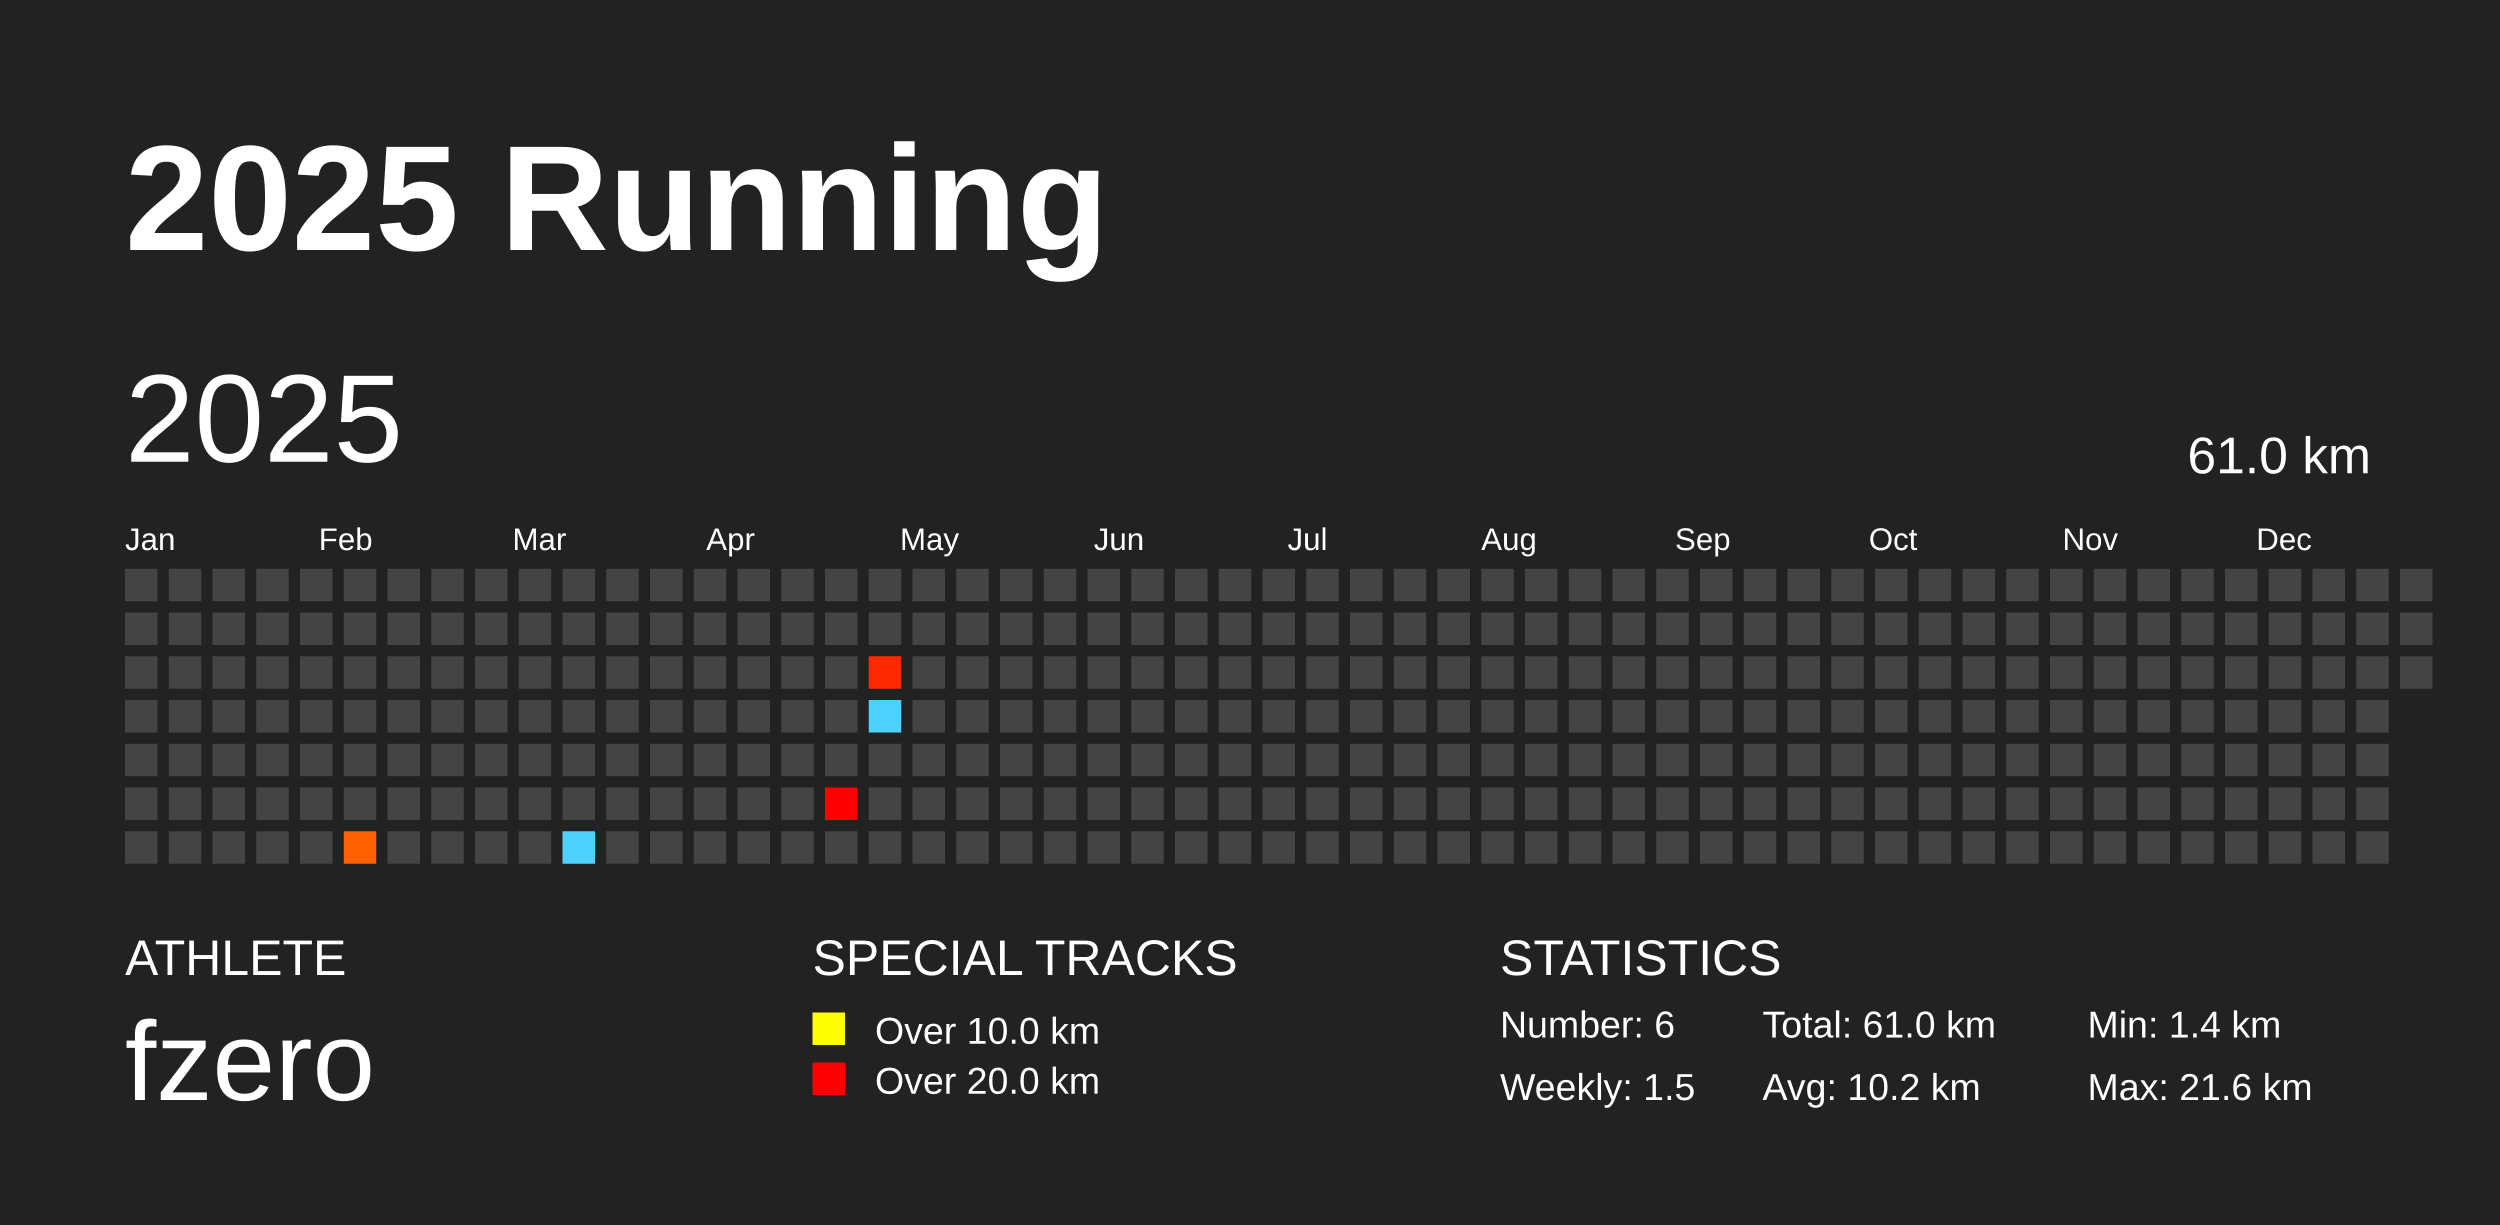
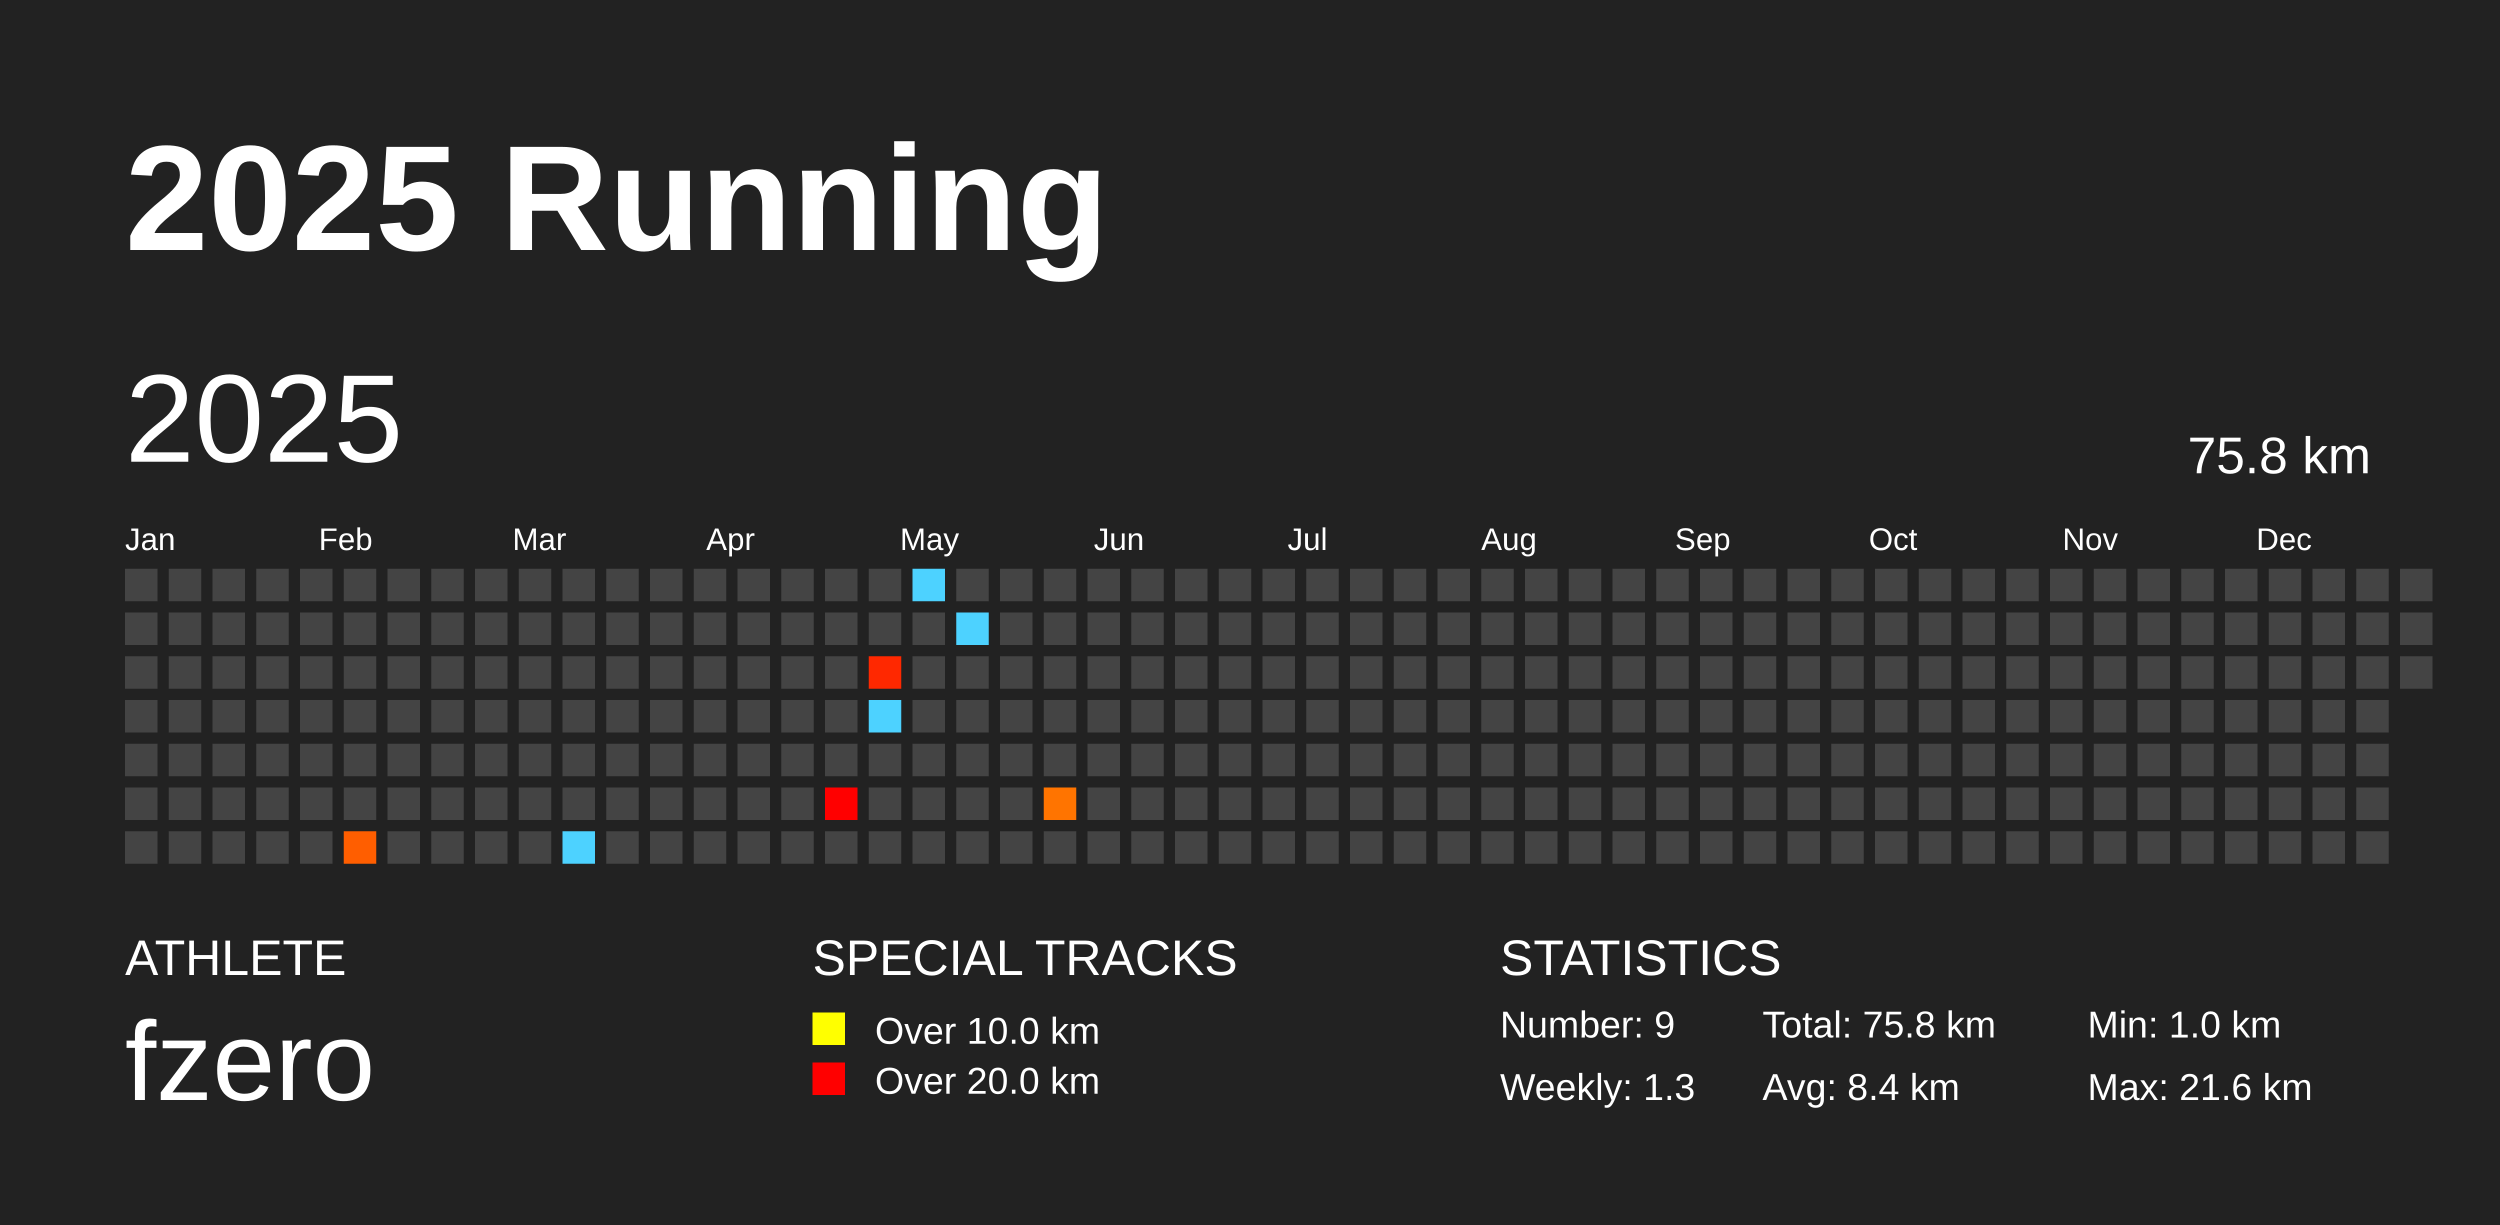
<svg xmlns="http://www.w3.org/2000/svg" baseProfile="full" height="98mm" version="1.1" viewBox="0,0,200,98" width="200mm">
  <defs />
  <rect fill="#222222" height="98" width="200" x="0" y="0" />
  <text fill="#FFFFFF" style="font-size:12px; font-family:Arial; font-weight:bold;" x="10" y="20">2025 Running</text>
  <text fill="#FFFFFF" style="font-size:4px; font-family:Arial" x="10" y="78">ATHLETE</text>
  <text fill="#FFFFFF" style="font-size:9px; font-family:Arial" x="10" y="88">fzero</text>
  <text fill="#FFFFFF" style="font-size:4px; font-family:Arial" x="65" y="78">SPECIAL TRACKS</text>
  <rect fill="yellow" height="2.6" width="2.6" x="65" y="81" />
  <text fill="#FFFFFF" style="font-size:3px; font-family:Arial" x="70" y="83.5">Over 10.0 km</text>
  <rect fill="red" height="2.6" width="2.6" x="65" y="85" />
  <text fill="#FFFFFF" style="font-size:3px; font-family:Arial" x="70" y="87.5">Over 20.0 km</text>
  <text fill="#FFFFFF" style="font-size:4px; font-family:Arial" x="120" y="78">STATISTICS</text>
-   <text fill="#FFFFFF" style="font-size:3px; font-family:Arial" x="120" y="83">Number: 6</text>
-   <text fill="#FFFFFF" style="font-size:3px; font-family:Arial" x="120" y="88">Weekly: 1.5</text>
-   <text fill="#FFFFFF" style="font-size:3px; font-family:Arial" x="141" y="83">Total: 61.0 km</text>
-   <text fill="#FFFFFF" style="font-size:3px; font-family:Arial" x="141" y="88">Avg: 10.2 km</text>
-   <text fill="#FFFFFF" style="font-size:3px; font-family:Arial" x="167" y="83">Min: 1.4 km</text>
+   <text fill="#FFFFFF" style="font-size:3px; font-family:Arial" x="120" y="83">Number: 9</text>
+   <text fill="#FFFFFF" style="font-size:3px; font-family:Arial" x="120" y="88">Weekly: 1.3</text>
+   <text fill="#FFFFFF" style="font-size:3px; font-family:Arial" x="141" y="83">Total: 75.8 km</text>
+   <text fill="#FFFFFF" style="font-size:3px; font-family:Arial" x="141" y="88">Avg: 8.4 km</text>
+   <text fill="#FFFFFF" style="font-size:3px; font-family:Arial" x="167" y="83">Min: 1.0 km</text>
  <text fill="#FFFFFF" style="font-size:3px; font-family:Arial" x="167" y="88">Max: 21.6 km</text>
  <text dominant-baseline="hanging" fill="#FFFFFF" style="font-size:10.0px; font-family:Arial;" x="10" y="30">2025</text>
-   <text dominant-baseline="hanging" fill="#FFFFFF" style="font-size:4.125px; font-family:Arial;" x="175" y="35">61.0 km</text>
+   <text dominant-baseline="hanging" fill="#FFFFFF" style="font-size:4.125px; font-family:Arial;" x="175" y="35">75.8 km</text>
  <text fill="#FFFFFF" style="font-size:2.5px; font-family:Arial" x="10.0" y="44">Jan</text>
  <text fill="#FFFFFF" style="font-size:2.5px; font-family:Arial" x="25.5" y="44">Feb</text>
  <text fill="#FFFFFF" style="font-size:2.5px; font-family:Arial" x="41.0" y="44">Mar</text>
  <text fill="#FFFFFF" style="font-size:2.5px; font-family:Arial" x="56.5" y="44">Apr</text>
  <text fill="#FFFFFF" style="font-size:2.5px; font-family:Arial" x="72.0" y="44">May</text>
  <text fill="#FFFFFF" style="font-size:2.5px; font-family:Arial" x="87.5" y="44">Jun</text>
  <text fill="#FFFFFF" style="font-size:2.5px; font-family:Arial" x="103.0" y="44">Jul</text>
  <text fill="#FFFFFF" style="font-size:2.5px; font-family:Arial" x="118.5" y="44">Aug</text>
  <text fill="#FFFFFF" style="font-size:2.5px; font-family:Arial" x="134.0" y="44">Sep</text>
  <text fill="#FFFFFF" style="font-size:2.5px; font-family:Arial" x="149.5" y="44">Oct</text>
  <text fill="#FFFFFF" style="font-size:2.5px; font-family:Arial" x="165.0" y="44">Nov</text>
  <text fill="#FFFFFF" style="font-size:2.5px; font-family:Arial" x="180.5" y="44">Dec</text>
  <rect fill="#444444" height="2.6" width="2.6" x="10.0" y="45.5" />
  <rect fill="#444444" height="2.6" width="2.6" x="10.0" y="49.0" />
  <rect fill="#444444" height="2.6" width="2.6" x="10.0" y="52.5" />
  <rect fill="#444444" height="2.6" width="2.6" x="10.0" y="56.0" />
  <rect fill="#444444" height="2.6" width="2.6" x="10.0" y="59.5" />
  <rect fill="#444444" height="2.6" width="2.6" x="10.0" y="63.0" />
  <rect fill="#444444" height="2.6" width="2.6" x="10.0" y="66.5" />
  <rect fill="#444444" height="2.6" width="2.6" x="13.5" y="45.5" />
  <rect fill="#444444" height="2.6" width="2.6" x="13.5" y="49.0" />
  <rect fill="#444444" height="2.6" width="2.6" x="13.5" y="52.5" />
  <rect fill="#444444" height="2.6" width="2.6" x="13.5" y="56.0" />
  <rect fill="#444444" height="2.6" width="2.6" x="13.5" y="59.5" />
  <rect fill="#444444" height="2.6" width="2.6" x="13.5" y="63.0" />
  <rect fill="#444444" height="2.6" width="2.6" x="13.5" y="66.5" />
  <rect fill="#444444" height="2.6" width="2.6" x="17.0" y="45.5" />
  <rect fill="#444444" height="2.6" width="2.6" x="17.0" y="49.0" />
  <rect fill="#444444" height="2.6" width="2.6" x="17.0" y="52.5" />
  <rect fill="#444444" height="2.6" width="2.6" x="17.0" y="56.0" />
  <rect fill="#444444" height="2.6" width="2.6" x="17.0" y="59.5" />
  <rect fill="#444444" height="2.6" width="2.6" x="17.0" y="63.0" />
  <rect fill="#444444" height="2.6" width="2.6" x="17.0" y="66.5" />
  <rect fill="#444444" height="2.6" width="2.6" x="20.5" y="45.5" />
  <rect fill="#444444" height="2.6" width="2.6" x="20.5" y="49.0" />
  <rect fill="#444444" height="2.6" width="2.6" x="20.5" y="52.5" />
  <rect fill="#444444" height="2.6" width="2.6" x="20.5" y="56.0" />
  <rect fill="#444444" height="2.6" width="2.6" x="20.5" y="59.5" />
  <rect fill="#444444" height="2.6" width="2.6" x="20.5" y="63.0" />
  <rect fill="#444444" height="2.6" width="2.6" x="20.5" y="66.5" />
  <rect fill="#444444" height="2.6" width="2.6" x="24.0" y="45.5" />
  <rect fill="#444444" height="2.6" width="2.6" x="24.0" y="49.0" />
  <rect fill="#444444" height="2.6" width="2.6" x="24.0" y="52.5" />
  <rect fill="#444444" height="2.6" width="2.6" x="24.0" y="56.0" />
  <rect fill="#444444" height="2.6" width="2.6" x="24.0" y="59.5" />
  <rect fill="#444444" height="2.6" width="2.6" x="24.0" y="63.0" />
  <rect fill="#444444" height="2.6" width="2.6" x="24.0" y="66.5" />
  <rect fill="#444444" height="2.6" width="2.6" x="27.5" y="45.5" />
  <rect fill="#444444" height="2.6" width="2.6" x="27.5" y="49.0" />
  <rect fill="#444444" height="2.6" width="2.6" x="27.5" y="52.5" />
  <rect fill="#444444" height="2.6" width="2.6" x="27.5" y="56.0" />
  <rect fill="#444444" height="2.6" width="2.6" x="27.5" y="59.5" />
  <rect fill="#444444" height="2.6" width="2.6" x="27.5" y="63.0" />
-   <rect fill="#ff6000" height="2.6" width="2.6" x="27.5" y="66.5" />
+   <rect fill="#ff5e00" height="2.6" width="2.6" x="27.5" y="66.5" />
  <rect fill="#444444" height="2.6" width="2.6" x="31.0" y="45.5" />
  <rect fill="#444444" height="2.6" width="2.6" x="31.0" y="49.0" />
  <rect fill="#444444" height="2.6" width="2.6" x="31.0" y="52.5" />
  <rect fill="#444444" height="2.6" width="2.6" x="31.0" y="56.0" />
  <rect fill="#444444" height="2.6" width="2.6" x="31.0" y="59.5" />
  <rect fill="#444444" height="2.6" width="2.6" x="31.0" y="63.0" />
  <rect fill="#444444" height="2.6" width="2.6" x="31.0" y="66.5" />
  <rect fill="#444444" height="2.6" width="2.6" x="34.5" y="45.5" />
  <rect fill="#444444" height="2.6" width="2.6" x="34.5" y="49.0" />
  <rect fill="#444444" height="2.6" width="2.6" x="34.5" y="52.5" />
  <rect fill="#444444" height="2.6" width="2.6" x="34.5" y="56.0" />
  <rect fill="#444444" height="2.6" width="2.6" x="34.5" y="59.5" />
  <rect fill="#444444" height="2.6" width="2.6" x="34.5" y="63.0" />
  <rect fill="#444444" height="2.6" width="2.6" x="34.5" y="66.5" />
  <rect fill="#444444" height="2.6" width="2.6" x="38.0" y="45.5" />
  <rect fill="#444444" height="2.6" width="2.6" x="38.0" y="49.0" />
  <rect fill="#444444" height="2.6" width="2.6" x="38.0" y="52.5" />
  <rect fill="#444444" height="2.6" width="2.6" x="38.0" y="56.0" />
  <rect fill="#444444" height="2.6" width="2.6" x="38.0" y="59.5" />
  <rect fill="#444444" height="2.6" width="2.6" x="38.0" y="63.0" />
  <rect fill="#444444" height="2.6" width="2.6" x="38.0" y="66.5" />
  <rect fill="#444444" height="2.6" width="2.6" x="41.5" y="45.5" />
  <rect fill="#444444" height="2.6" width="2.6" x="41.5" y="49.0" />
  <rect fill="#444444" height="2.6" width="2.6" x="41.5" y="52.5" />
  <rect fill="#444444" height="2.6" width="2.6" x="41.5" y="56.0" />
  <rect fill="#444444" height="2.6" width="2.6" x="41.5" y="59.5" />
  <rect fill="#444444" height="2.6" width="2.6" x="41.5" y="63.0" />
  <rect fill="#444444" height="2.6" width="2.6" x="41.5" y="66.5" />
  <rect fill="#444444" height="2.6" width="2.6" x="45.0" y="45.5" />
  <rect fill="#444444" height="2.6" width="2.6" x="45.0" y="49.0" />
  <rect fill="#444444" height="2.6" width="2.6" x="45.0" y="52.5" />
  <rect fill="#444444" height="2.6" width="2.6" x="45.0" y="56.0" />
  <rect fill="#444444" height="2.6" width="2.6" x="45.0" y="59.5" />
  <rect fill="#444444" height="2.6" width="2.6" x="45.0" y="63.0" />
  <rect fill="#4dd2ff" height="2.6" width="2.6" x="45.0" y="66.5" />
  <rect fill="#444444" height="2.6" width="2.6" x="48.5" y="45.5" />
  <rect fill="#444444" height="2.6" width="2.6" x="48.5" y="49.0" />
  <rect fill="#444444" height="2.6" width="2.6" x="48.5" y="52.5" />
  <rect fill="#444444" height="2.6" width="2.6" x="48.5" y="56.0" />
  <rect fill="#444444" height="2.6" width="2.6" x="48.5" y="59.5" />
  <rect fill="#444444" height="2.6" width="2.6" x="48.5" y="63.0" />
  <rect fill="#444444" height="2.6" width="2.6" x="48.5" y="66.5" />
  <rect fill="#444444" height="2.6" width="2.6" x="52.0" y="45.5" />
  <rect fill="#444444" height="2.6" width="2.6" x="52.0" y="49.0" />
  <rect fill="#444444" height="2.6" width="2.6" x="52.0" y="52.5" />
  <rect fill="#444444" height="2.6" width="2.6" x="52.0" y="56.0" />
  <rect fill="#444444" height="2.6" width="2.6" x="52.0" y="59.5" />
  <rect fill="#444444" height="2.6" width="2.6" x="52.0" y="63.0" />
  <rect fill="#444444" height="2.6" width="2.6" x="52.0" y="66.5" />
  <rect fill="#444444" height="2.6" width="2.6" x="55.5" y="45.5" />
  <rect fill="#444444" height="2.6" width="2.6" x="55.5" y="49.0" />
  <rect fill="#444444" height="2.6" width="2.6" x="55.5" y="52.5" />
  <rect fill="#444444" height="2.6" width="2.6" x="55.5" y="56.0" />
  <rect fill="#444444" height="2.6" width="2.6" x="55.5" y="59.5" />
  <rect fill="#444444" height="2.6" width="2.6" x="55.5" y="63.0" />
  <rect fill="#444444" height="2.6" width="2.6" x="55.5" y="66.5" />
  <rect fill="#444444" height="2.6" width="2.6" x="59.0" y="45.5" />
  <rect fill="#444444" height="2.6" width="2.6" x="59.0" y="49.0" />
  <rect fill="#444444" height="2.6" width="2.6" x="59.0" y="52.5" />
  <rect fill="#444444" height="2.6" width="2.6" x="59.0" y="56.0" />
  <rect fill="#444444" height="2.6" width="2.6" x="59.0" y="59.5" />
  <rect fill="#444444" height="2.6" width="2.6" x="59.0" y="63.0" />
  <rect fill="#444444" height="2.6" width="2.6" x="59.0" y="66.5" />
  <rect fill="#444444" height="2.6" width="2.6" x="62.5" y="45.5" />
  <rect fill="#444444" height="2.6" width="2.6" x="62.5" y="49.0" />
  <rect fill="#444444" height="2.6" width="2.6" x="62.5" y="52.5" />
  <rect fill="#444444" height="2.6" width="2.6" x="62.5" y="56.0" />
  <rect fill="#444444" height="2.6" width="2.6" x="62.5" y="59.5" />
  <rect fill="#444444" height="2.6" width="2.6" x="62.5" y="63.0" />
  <rect fill="#444444" height="2.6" width="2.6" x="62.5" y="66.5" />
  <rect fill="#444444" height="2.6" width="2.6" x="66.0" y="45.5" />
  <rect fill="#444444" height="2.6" width="2.6" x="66.0" y="49.0" />
  <rect fill="#444444" height="2.6" width="2.6" x="66.0" y="52.5" />
  <rect fill="#444444" height="2.6" width="2.6" x="66.0" y="56.0" />
  <rect fill="#444444" height="2.6" width="2.6" x="66.0" y="59.5" />
  <rect fill="red" height="2.6" width="2.6" x="66.0" y="63.0" />
  <rect fill="#444444" height="2.6" width="2.6" x="66.0" y="66.5" />
  <rect fill="#444444" height="2.6" width="2.6" x="69.5" y="45.5" />
  <rect fill="#444444" height="2.6" width="2.6" x="69.5" y="49.0" />
-   <rect fill="#ff2900" height="2.6" width="2.6" x="69.5" y="52.5" />
+   <rect fill="#ff2800" height="2.6" width="2.6" x="69.5" y="52.5" />
  <rect fill="#4dd2ff" height="2.6" width="2.6" x="69.5" y="56.0" />
  <rect fill="#444444" height="2.6" width="2.6" x="69.5" y="59.5" />
  <rect fill="#444444" height="2.6" width="2.6" x="69.5" y="63.0" />
  <rect fill="#444444" height="2.6" width="2.6" x="69.5" y="66.5" />
-   <rect fill="#444444" height="2.6" width="2.6" x="73.0" y="45.5" />
+   <rect fill="#4dd2ff" height="2.6" width="2.6" x="73.0" y="45.5" />
  <rect fill="#444444" height="2.6" width="2.6" x="73.0" y="49.0" />
  <rect fill="#444444" height="2.6" width="2.6" x="73.0" y="52.5" />
  <rect fill="#444444" height="2.6" width="2.6" x="73.0" y="56.0" />
  <rect fill="#444444" height="2.6" width="2.6" x="73.0" y="59.5" />
  <rect fill="#444444" height="2.6" width="2.6" x="73.0" y="63.0" />
  <rect fill="#444444" height="2.6" width="2.6" x="73.0" y="66.5" />
  <rect fill="#444444" height="2.6" width="2.6" x="76.5" y="45.5" />
-   <rect fill="#444444" height="2.6" width="2.6" x="76.5" y="49.0" />
+   <rect fill="#4dd2ff" height="2.6" width="2.6" x="76.5" y="49.0" />
  <rect fill="#444444" height="2.6" width="2.6" x="76.5" y="52.5" />
  <rect fill="#444444" height="2.6" width="2.6" x="76.5" y="56.0" />
  <rect fill="#444444" height="2.6" width="2.6" x="76.5" y="59.5" />
  <rect fill="#444444" height="2.6" width="2.6" x="76.5" y="63.0" />
  <rect fill="#444444" height="2.6" width="2.6" x="76.5" y="66.5" />
  <rect fill="#444444" height="2.6" width="2.6" x="80.0" y="45.5" />
  <rect fill="#444444" height="2.6" width="2.6" x="80.0" y="49.0" />
  <rect fill="#444444" height="2.6" width="2.6" x="80.0" y="52.5" />
  <rect fill="#444444" height="2.6" width="2.6" x="80.0" y="56.0" />
  <rect fill="#444444" height="2.6" width="2.6" x="80.0" y="59.5" />
  <rect fill="#444444" height="2.6" width="2.6" x="80.0" y="63.0" />
  <rect fill="#444444" height="2.6" width="2.6" x="80.0" y="66.5" />
  <rect fill="#444444" height="2.6" width="2.6" x="83.5" y="45.5" />
  <rect fill="#444444" height="2.6" width="2.6" x="83.5" y="49.0" />
  <rect fill="#444444" height="2.6" width="2.6" x="83.5" y="52.5" />
  <rect fill="#444444" height="2.6" width="2.6" x="83.5" y="56.0" />
  <rect fill="#444444" height="2.6" width="2.6" x="83.5" y="59.5" />
-   <rect fill="#444444" height="2.6" width="2.6" x="83.5" y="63.0" />
+   <rect fill="#ff7400" height="2.6" width="2.6" x="83.5" y="63.0" />
  <rect fill="#444444" height="2.6" width="2.6" x="83.5" y="66.5" />
  <rect fill="#444444" height="2.6" width="2.6" x="87.0" y="45.5" />
  <rect fill="#444444" height="2.6" width="2.6" x="87.0" y="49.0" />
  <rect fill="#444444" height="2.6" width="2.6" x="87.0" y="52.5" />
  <rect fill="#444444" height="2.6" width="2.6" x="87.0" y="56.0" />
  <rect fill="#444444" height="2.6" width="2.6" x="87.0" y="59.5" />
  <rect fill="#444444" height="2.6" width="2.6" x="87.0" y="63.0" />
  <rect fill="#444444" height="2.6" width="2.6" x="87.0" y="66.5" />
  <rect fill="#444444" height="2.6" width="2.6" x="90.5" y="45.5" />
  <rect fill="#444444" height="2.6" width="2.6" x="90.5" y="49.0" />
  <rect fill="#444444" height="2.6" width="2.6" x="90.5" y="52.5" />
  <rect fill="#444444" height="2.6" width="2.6" x="90.5" y="56.0" />
  <rect fill="#444444" height="2.6" width="2.6" x="90.5" y="59.5" />
  <rect fill="#444444" height="2.6" width="2.6" x="90.5" y="63.0" />
  <rect fill="#444444" height="2.6" width="2.6" x="90.5" y="66.5" />
  <rect fill="#444444" height="2.6" width="2.6" x="94.0" y="45.5" />
  <rect fill="#444444" height="2.6" width="2.6" x="94.0" y="49.0" />
  <rect fill="#444444" height="2.6" width="2.6" x="94.0" y="52.5" />
  <rect fill="#444444" height="2.6" width="2.6" x="94.0" y="56.0" />
  <rect fill="#444444" height="2.6" width="2.6" x="94.0" y="59.5" />
  <rect fill="#444444" height="2.6" width="2.6" x="94.0" y="63.0" />
  <rect fill="#444444" height="2.6" width="2.6" x="94.0" y="66.5" />
  <rect fill="#444444" height="2.6" width="2.6" x="97.5" y="45.5" />
  <rect fill="#444444" height="2.6" width="2.6" x="97.5" y="49.0" />
  <rect fill="#444444" height="2.6" width="2.6" x="97.5" y="52.5" />
  <rect fill="#444444" height="2.6" width="2.6" x="97.5" y="56.0" />
  <rect fill="#444444" height="2.6" width="2.6" x="97.5" y="59.5" />
  <rect fill="#444444" height="2.6" width="2.6" x="97.5" y="63.0" />
  <rect fill="#444444" height="2.6" width="2.6" x="97.5" y="66.5" />
  <rect fill="#444444" height="2.6" width="2.6" x="101.0" y="45.5" />
  <rect fill="#444444" height="2.6" width="2.6" x="101.0" y="49.0" />
  <rect fill="#444444" height="2.6" width="2.6" x="101.0" y="52.5" />
  <rect fill="#444444" height="2.6" width="2.6" x="101.0" y="56.0" />
  <rect fill="#444444" height="2.6" width="2.6" x="101.0" y="59.5" />
  <rect fill="#444444" height="2.6" width="2.6" x="101.0" y="63.0" />
  <rect fill="#444444" height="2.6" width="2.6" x="101.0" y="66.5" />
  <rect fill="#444444" height="2.6" width="2.6" x="104.5" y="45.5" />
  <rect fill="#444444" height="2.6" width="2.6" x="104.5" y="49.0" />
  <rect fill="#444444" height="2.6" width="2.6" x="104.5" y="52.5" />
  <rect fill="#444444" height="2.6" width="2.6" x="104.5" y="56.0" />
  <rect fill="#444444" height="2.6" width="2.6" x="104.5" y="59.5" />
  <rect fill="#444444" height="2.6" width="2.6" x="104.5" y="63.0" />
  <rect fill="#444444" height="2.6" width="2.6" x="104.5" y="66.5" />
  <rect fill="#444444" height="2.6" width="2.6" x="108.0" y="45.5" />
  <rect fill="#444444" height="2.6" width="2.6" x="108.0" y="49.0" />
  <rect fill="#444444" height="2.6" width="2.6" x="108.0" y="52.5" />
  <rect fill="#444444" height="2.6" width="2.6" x="108.0" y="56.0" />
  <rect fill="#444444" height="2.6" width="2.6" x="108.0" y="59.5" />
  <rect fill="#444444" height="2.6" width="2.6" x="108.0" y="63.0" />
  <rect fill="#444444" height="2.6" width="2.6" x="108.0" y="66.5" />
  <rect fill="#444444" height="2.6" width="2.6" x="111.5" y="45.5" />
  <rect fill="#444444" height="2.6" width="2.6" x="111.5" y="49.0" />
  <rect fill="#444444" height="2.6" width="2.6" x="111.5" y="52.5" />
  <rect fill="#444444" height="2.6" width="2.6" x="111.5" y="56.0" />
  <rect fill="#444444" height="2.6" width="2.6" x="111.5" y="59.5" />
  <rect fill="#444444" height="2.6" width="2.6" x="111.5" y="63.0" />
  <rect fill="#444444" height="2.6" width="2.6" x="111.5" y="66.5" />
  <rect fill="#444444" height="2.6" width="2.6" x="115.0" y="45.5" />
  <rect fill="#444444" height="2.6" width="2.6" x="115.0" y="49.0" />
  <rect fill="#444444" height="2.6" width="2.6" x="115.0" y="52.5" />
  <rect fill="#444444" height="2.6" width="2.6" x="115.0" y="56.0" />
  <rect fill="#444444" height="2.6" width="2.6" x="115.0" y="59.5" />
  <rect fill="#444444" height="2.6" width="2.6" x="115.0" y="63.0" />
  <rect fill="#444444" height="2.6" width="2.6" x="115.0" y="66.5" />
  <rect fill="#444444" height="2.6" width="2.6" x="118.5" y="45.5" />
  <rect fill="#444444" height="2.6" width="2.6" x="118.5" y="49.0" />
  <rect fill="#444444" height="2.6" width="2.6" x="118.5" y="52.5" />
  <rect fill="#444444" height="2.6" width="2.6" x="118.5" y="56.0" />
  <rect fill="#444444" height="2.6" width="2.6" x="118.5" y="59.5" />
  <rect fill="#444444" height="2.6" width="2.6" x="118.5" y="63.0" />
  <rect fill="#444444" height="2.6" width="2.6" x="118.5" y="66.5" />
  <rect fill="#444444" height="2.6" width="2.6" x="122.0" y="45.5" />
  <rect fill="#444444" height="2.6" width="2.6" x="122.0" y="49.0" />
  <rect fill="#444444" height="2.6" width="2.6" x="122.0" y="52.5" />
  <rect fill="#444444" height="2.6" width="2.6" x="122.0" y="56.0" />
  <rect fill="#444444" height="2.6" width="2.6" x="122.0" y="59.5" />
  <rect fill="#444444" height="2.6" width="2.6" x="122.0" y="63.0" />
  <rect fill="#444444" height="2.6" width="2.6" x="122.0" y="66.5" />
  <rect fill="#444444" height="2.6" width="2.6" x="125.5" y="45.5" />
  <rect fill="#444444" height="2.6" width="2.6" x="125.5" y="49.0" />
  <rect fill="#444444" height="2.6" width="2.6" x="125.5" y="52.5" />
  <rect fill="#444444" height="2.6" width="2.6" x="125.5" y="56.0" />
  <rect fill="#444444" height="2.6" width="2.6" x="125.5" y="59.5" />
  <rect fill="#444444" height="2.6" width="2.6" x="125.5" y="63.0" />
  <rect fill="#444444" height="2.6" width="2.6" x="125.5" y="66.5" />
  <rect fill="#444444" height="2.6" width="2.6" x="129.0" y="45.5" />
  <rect fill="#444444" height="2.6" width="2.6" x="129.0" y="49.0" />
  <rect fill="#444444" height="2.6" width="2.6" x="129.0" y="52.5" />
  <rect fill="#444444" height="2.6" width="2.6" x="129.0" y="56.0" />
  <rect fill="#444444" height="2.6" width="2.6" x="129.0" y="59.5" />
  <rect fill="#444444" height="2.6" width="2.6" x="129.0" y="63.0" />
  <rect fill="#444444" height="2.6" width="2.6" x="129.0" y="66.5" />
  <rect fill="#444444" height="2.6" width="2.6" x="132.5" y="45.5" />
  <rect fill="#444444" height="2.6" width="2.6" x="132.5" y="49.0" />
  <rect fill="#444444" height="2.6" width="2.6" x="132.5" y="52.5" />
  <rect fill="#444444" height="2.6" width="2.6" x="132.5" y="56.0" />
  <rect fill="#444444" height="2.6" width="2.6" x="132.5" y="59.5" />
  <rect fill="#444444" height="2.6" width="2.6" x="132.5" y="63.0" />
  <rect fill="#444444" height="2.6" width="2.6" x="132.5" y="66.5" />
  <rect fill="#444444" height="2.6" width="2.6" x="136.0" y="45.5" />
  <rect fill="#444444" height="2.6" width="2.6" x="136.0" y="49.0" />
  <rect fill="#444444" height="2.6" width="2.6" x="136.0" y="52.5" />
  <rect fill="#444444" height="2.6" width="2.6" x="136.0" y="56.0" />
  <rect fill="#444444" height="2.6" width="2.6" x="136.0" y="59.5" />
  <rect fill="#444444" height="2.6" width="2.6" x="136.0" y="63.0" />
  <rect fill="#444444" height="2.6" width="2.6" x="136.0" y="66.5" />
  <rect fill="#444444" height="2.6" width="2.6" x="139.5" y="45.5" />
  <rect fill="#444444" height="2.6" width="2.6" x="139.5" y="49.0" />
  <rect fill="#444444" height="2.6" width="2.6" x="139.5" y="52.5" />
  <rect fill="#444444" height="2.6" width="2.6" x="139.5" y="56.0" />
  <rect fill="#444444" height="2.6" width="2.6" x="139.5" y="59.5" />
  <rect fill="#444444" height="2.6" width="2.6" x="139.5" y="63.0" />
  <rect fill="#444444" height="2.6" width="2.6" x="139.5" y="66.5" />
  <rect fill="#444444" height="2.6" width="2.6" x="143.0" y="45.5" />
  <rect fill="#444444" height="2.6" width="2.6" x="143.0" y="49.0" />
  <rect fill="#444444" height="2.6" width="2.6" x="143.0" y="52.5" />
  <rect fill="#444444" height="2.6" width="2.6" x="143.0" y="56.0" />
  <rect fill="#444444" height="2.6" width="2.6" x="143.0" y="59.5" />
  <rect fill="#444444" height="2.6" width="2.6" x="143.0" y="63.0" />
  <rect fill="#444444" height="2.6" width="2.6" x="143.0" y="66.5" />
  <rect fill="#444444" height="2.6" width="2.6" x="146.5" y="45.5" />
  <rect fill="#444444" height="2.6" width="2.6" x="146.5" y="49.0" />
  <rect fill="#444444" height="2.6" width="2.6" x="146.5" y="52.5" />
  <rect fill="#444444" height="2.6" width="2.6" x="146.5" y="56.0" />
  <rect fill="#444444" height="2.6" width="2.6" x="146.5" y="59.5" />
  <rect fill="#444444" height="2.6" width="2.6" x="146.5" y="63.0" />
  <rect fill="#444444" height="2.6" width="2.6" x="146.5" y="66.5" />
  <rect fill="#444444" height="2.6" width="2.6" x="150.0" y="45.5" />
  <rect fill="#444444" height="2.6" width="2.6" x="150.0" y="49.0" />
  <rect fill="#444444" height="2.6" width="2.6" x="150.0" y="52.5" />
  <rect fill="#444444" height="2.6" width="2.6" x="150.0" y="56.0" />
  <rect fill="#444444" height="2.6" width="2.6" x="150.0" y="59.5" />
  <rect fill="#444444" height="2.6" width="2.6" x="150.0" y="63.0" />
  <rect fill="#444444" height="2.6" width="2.6" x="150.0" y="66.5" />
  <rect fill="#444444" height="2.6" width="2.6" x="153.5" y="45.5" />
  <rect fill="#444444" height="2.6" width="2.6" x="153.5" y="49.0" />
  <rect fill="#444444" height="2.6" width="2.6" x="153.5" y="52.5" />
  <rect fill="#444444" height="2.6" width="2.6" x="153.5" y="56.0" />
  <rect fill="#444444" height="2.6" width="2.6" x="153.5" y="59.5" />
  <rect fill="#444444" height="2.6" width="2.6" x="153.5" y="63.0" />
  <rect fill="#444444" height="2.6" width="2.6" x="153.5" y="66.5" />
  <rect fill="#444444" height="2.6" width="2.6" x="157.0" y="45.5" />
  <rect fill="#444444" height="2.6" width="2.6" x="157.0" y="49.0" />
  <rect fill="#444444" height="2.6" width="2.6" x="157.0" y="52.5" />
  <rect fill="#444444" height="2.6" width="2.6" x="157.0" y="56.0" />
  <rect fill="#444444" height="2.6" width="2.6" x="157.0" y="59.5" />
  <rect fill="#444444" height="2.6" width="2.6" x="157.0" y="63.0" />
  <rect fill="#444444" height="2.6" width="2.6" x="157.0" y="66.5" />
  <rect fill="#444444" height="2.6" width="2.6" x="160.5" y="45.5" />
  <rect fill="#444444" height="2.6" width="2.6" x="160.5" y="49.0" />
  <rect fill="#444444" height="2.6" width="2.6" x="160.5" y="52.5" />
  <rect fill="#444444" height="2.6" width="2.6" x="160.5" y="56.0" />
  <rect fill="#444444" height="2.6" width="2.6" x="160.5" y="59.5" />
  <rect fill="#444444" height="2.6" width="2.6" x="160.5" y="63.0" />
  <rect fill="#444444" height="2.6" width="2.6" x="160.5" y="66.5" />
  <rect fill="#444444" height="2.6" width="2.6" x="164.0" y="45.5" />
  <rect fill="#444444" height="2.6" width="2.6" x="164.0" y="49.0" />
  <rect fill="#444444" height="2.6" width="2.6" x="164.0" y="52.5" />
  <rect fill="#444444" height="2.6" width="2.6" x="164.0" y="56.0" />
  <rect fill="#444444" height="2.6" width="2.6" x="164.0" y="59.5" />
  <rect fill="#444444" height="2.6" width="2.6" x="164.0" y="63.0" />
  <rect fill="#444444" height="2.6" width="2.6" x="164.0" y="66.5" />
  <rect fill="#444444" height="2.6" width="2.6" x="167.5" y="45.5" />
  <rect fill="#444444" height="2.6" width="2.6" x="167.5" y="49.0" />
  <rect fill="#444444" height="2.6" width="2.6" x="167.5" y="52.5" />
  <rect fill="#444444" height="2.6" width="2.6" x="167.5" y="56.0" />
  <rect fill="#444444" height="2.6" width="2.6" x="167.5" y="59.5" />
  <rect fill="#444444" height="2.6" width="2.6" x="167.5" y="63.0" />
  <rect fill="#444444" height="2.6" width="2.6" x="167.5" y="66.5" />
  <rect fill="#444444" height="2.6" width="2.6" x="171.0" y="45.5" />
  <rect fill="#444444" height="2.6" width="2.6" x="171.0" y="49.0" />
  <rect fill="#444444" height="2.6" width="2.6" x="171.0" y="52.5" />
  <rect fill="#444444" height="2.6" width="2.6" x="171.0" y="56.0" />
  <rect fill="#444444" height="2.6" width="2.6" x="171.0" y="59.5" />
  <rect fill="#444444" height="2.6" width="2.6" x="171.0" y="63.0" />
  <rect fill="#444444" height="2.6" width="2.6" x="171.0" y="66.5" />
  <rect fill="#444444" height="2.6" width="2.6" x="174.5" y="45.5" />
  <rect fill="#444444" height="2.6" width="2.6" x="174.5" y="49.0" />
  <rect fill="#444444" height="2.6" width="2.6" x="174.5" y="52.5" />
  <rect fill="#444444" height="2.6" width="2.6" x="174.5" y="56.0" />
  <rect fill="#444444" height="2.6" width="2.6" x="174.5" y="59.5" />
  <rect fill="#444444" height="2.6" width="2.6" x="174.5" y="63.0" />
  <rect fill="#444444" height="2.6" width="2.6" x="174.5" y="66.5" />
  <rect fill="#444444" height="2.6" width="2.6" x="178.0" y="45.5" />
  <rect fill="#444444" height="2.6" width="2.6" x="178.0" y="49.0" />
  <rect fill="#444444" height="2.6" width="2.6" x="178.0" y="52.5" />
  <rect fill="#444444" height="2.6" width="2.6" x="178.0" y="56.0" />
  <rect fill="#444444" height="2.6" width="2.6" x="178.0" y="59.5" />
  <rect fill="#444444" height="2.6" width="2.6" x="178.0" y="63.0" />
  <rect fill="#444444" height="2.6" width="2.6" x="178.0" y="66.5" />
  <rect fill="#444444" height="2.6" width="2.6" x="181.5" y="45.5" />
  <rect fill="#444444" height="2.6" width="2.6" x="181.5" y="49.0" />
  <rect fill="#444444" height="2.6" width="2.6" x="181.5" y="52.5" />
  <rect fill="#444444" height="2.6" width="2.6" x="181.5" y="56.0" />
  <rect fill="#444444" height="2.6" width="2.6" x="181.5" y="59.5" />
  <rect fill="#444444" height="2.6" width="2.6" x="181.5" y="63.0" />
  <rect fill="#444444" height="2.6" width="2.6" x="181.5" y="66.5" />
  <rect fill="#444444" height="2.6" width="2.6" x="185.0" y="45.5" />
  <rect fill="#444444" height="2.6" width="2.6" x="185.0" y="49.0" />
  <rect fill="#444444" height="2.6" width="2.6" x="185.0" y="52.5" />
  <rect fill="#444444" height="2.6" width="2.6" x="185.0" y="56.0" />
  <rect fill="#444444" height="2.6" width="2.6" x="185.0" y="59.5" />
  <rect fill="#444444" height="2.6" width="2.6" x="185.0" y="63.0" />
  <rect fill="#444444" height="2.6" width="2.6" x="185.0" y="66.5" />
  <rect fill="#444444" height="2.6" width="2.6" x="188.5" y="45.5" />
  <rect fill="#444444" height="2.6" width="2.6" x="188.5" y="49.0" />
  <rect fill="#444444" height="2.6" width="2.6" x="188.5" y="52.5" />
  <rect fill="#444444" height="2.6" width="2.6" x="188.5" y="56.0" />
  <rect fill="#444444" height="2.6" width="2.6" x="188.5" y="59.5" />
  <rect fill="#444444" height="2.6" width="2.6" x="188.5" y="63.0" />
  <rect fill="#444444" height="2.6" width="2.6" x="188.5" y="66.5" />
  <rect fill="#444444" height="2.6" width="2.6" x="192.0" y="45.5" />
  <rect fill="#444444" height="2.6" width="2.6" x="192.0" y="49.0" />
  <rect fill="#444444" height="2.6" width="2.6" x="192.0" y="52.5" />
</svg>
